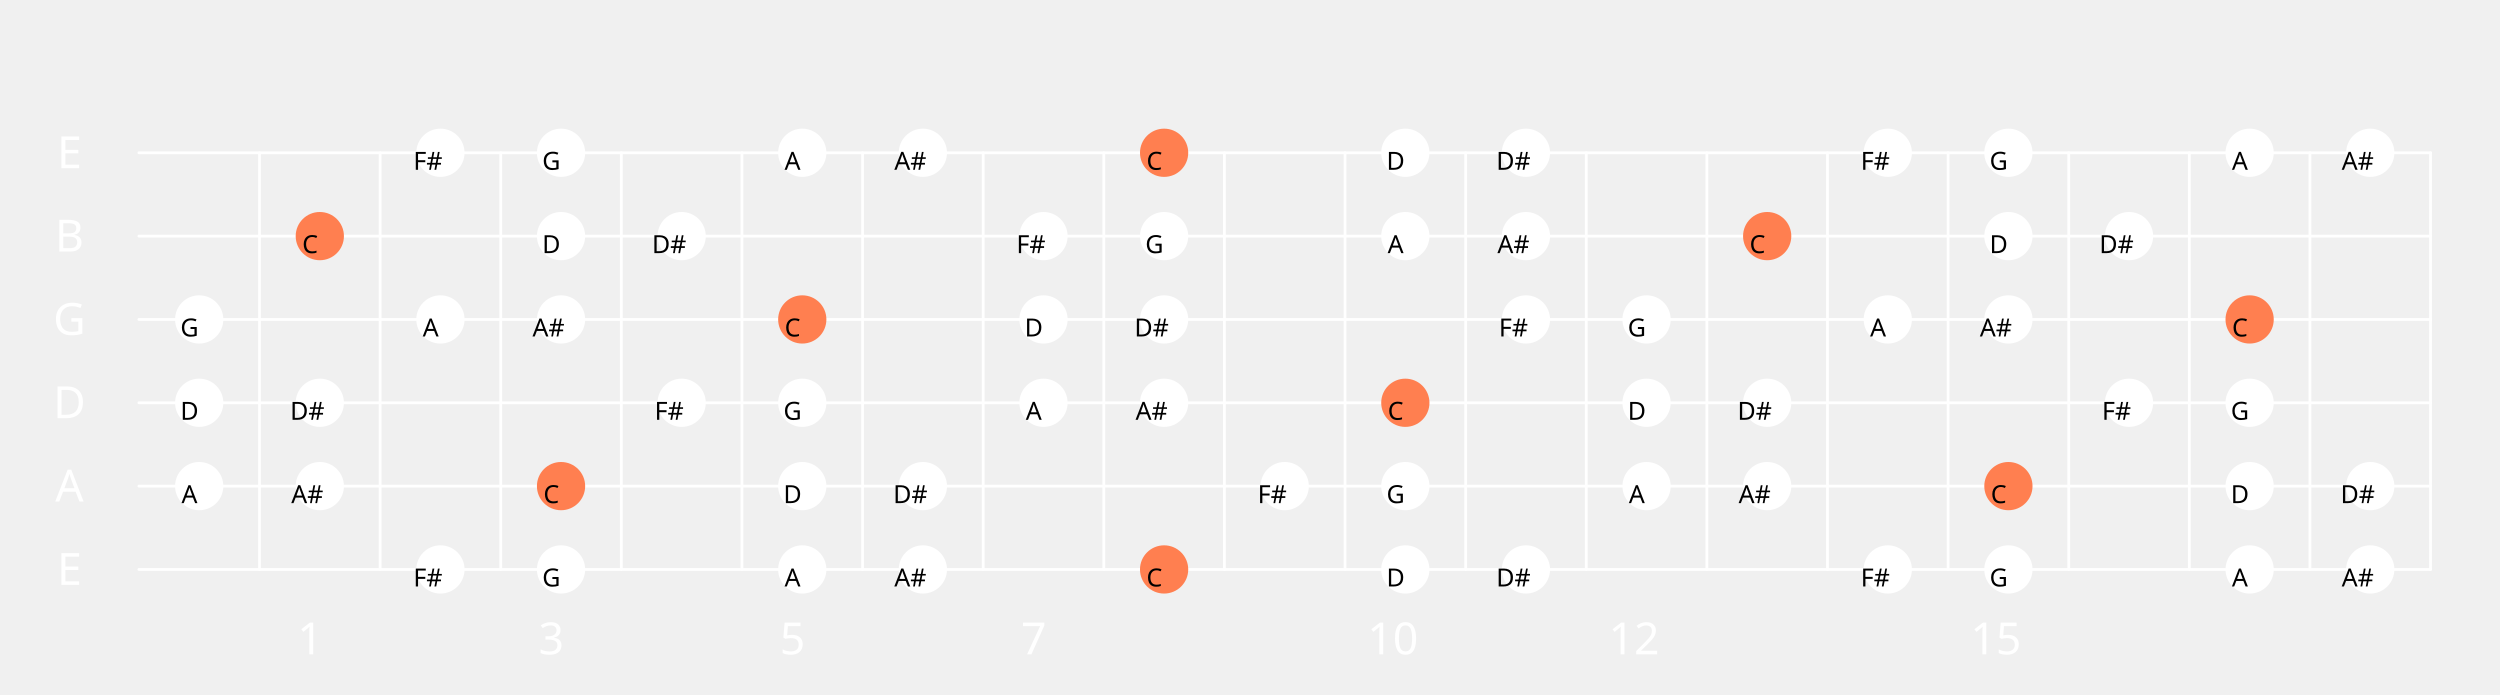
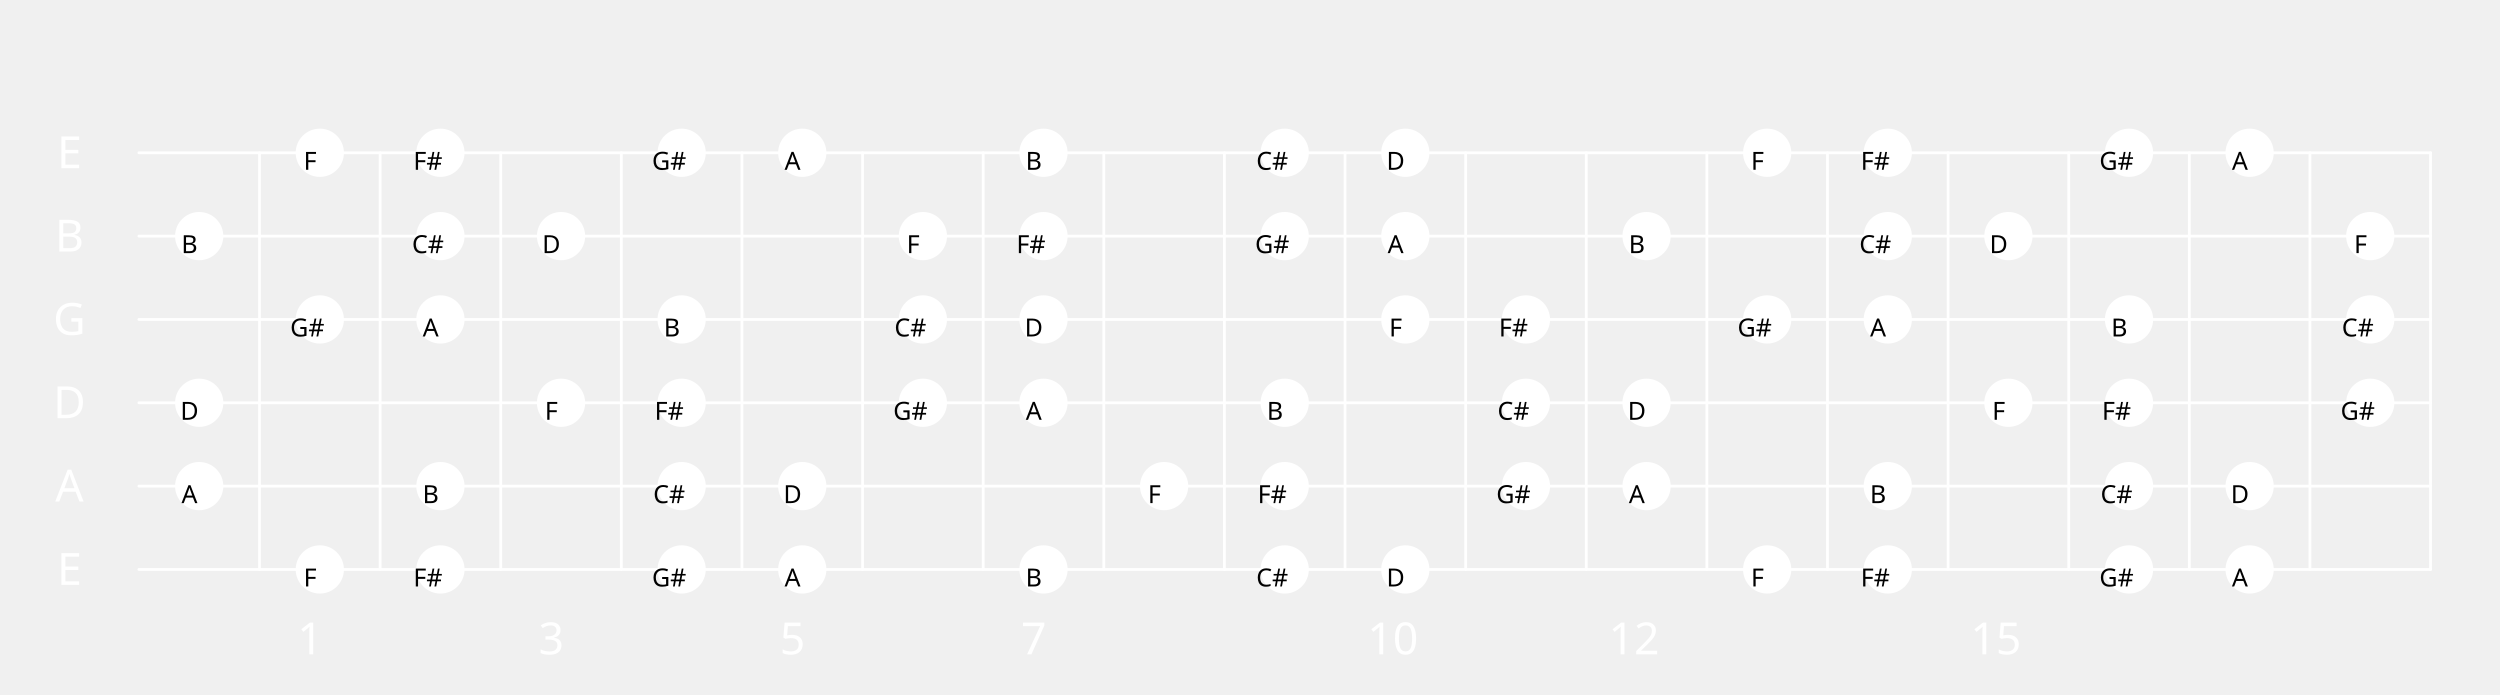
<svg xmlns="http://www.w3.org/2000/svg" class="chord-chart" font-size="16" height="250" preserveAspectRatio="xMidYMid mee    t" style="background: #282c34;" viewBox="0 0 900 250" width="900">
  <g class="grid" style="background: #282c34; stroke: white; stroke-linecap: round;">
    <path class="grid" d="M50,55 h825,0 M50,85 h825,0 M50,115 h825,0 M50,145 h825,0 M50,175 h825,0 M50,205 h825,0" />
    <path class="grid" d="M93.421,55 v150,0 M136.842,55 v150,0 M180.263,55 v150,0 M223.684,55 v150,0 M267.105,55 v150,0 M310.526,55 v150,0 M353.947,55 v150,0 M397.368,55 v150,0 M440.789,55 v150,0 M484.211,55 v150,0 M527.632,55 v150,0 M571.053,55 v150,0 M614.474,55 v150,0 M657.895,55 v150,0 M701.316,55 v150,0 M744.737,55 v150,0 M788.158,55 v150,0 M831.579,55 v150,0 M875,55 v150,0" />
  </g>
  <g class="text" style="font-family: Verdana; fill: white" text-anchor="middle">
    <text class="header" dominant-baseline="middle" style="font-family: Verdana; fill: white" x="111.632" y="230">
1
</text>
    <text class="header" dominant-baseline="middle" style="font-family: Verdana; fill: white" x="198.474" y="230">
3
</text>
    <text class="header" dominant-baseline="middle" style="font-family: Verdana; fill: white" x="285.316" y="230">
5
</text>
    <text class="header" dominant-baseline="middle" style="font-family: Verdana; fill: white" x="372.158" y="230">
7
</text>
    <text class="header" dominant-baseline="middle" dx="-1" style="font-family: Verdana; fill: white" x="502.421" y="230">
10
</text>
    <text class="header" dominant-baseline="middle" dx="-1" style="font-family: Verdana; fill: white" x="589.263" y="230">
12
</text>
    <text class="header" dominant-baseline="middle" dx="-1" style="font-family: Verdana; fill: white" x="719.526" y="230">
15
</text>
  </g>
-   <g class="circle_tonic" fill="coral">
-     <circle cx="419.079" cy="205" r="8.684" />
-     <circle cx="201.974" cy="175" r="8.684" />
-     <circle cx="723.026" cy="175" r="8.684" />
-     <circle cx="505.921" cy="145" r="8.684" />
-     <circle cx="288.816" cy="115" r="8.684" />
-     <circle cx="809.868" cy="115" r="8.684" />
-     <circle cx="115.132" cy="85" r="8.684" />
-     <circle cx="636.184" cy="85" r="8.684" />
-     <circle cx="419.079" cy="55" r="8.684" />
-   </g>
+   <g class="circle_tonic" fill="coral" />
  <g class="circle_in_scale" fill="white">
+     <circle cx="115.132" cy="205" r="8.684" />
    <circle cx="158.553" cy="205" r="8.684" />
-     <circle cx="201.974" cy="205" r="8.684" />
+     <circle cx="245.395" cy="205" r="8.684" />
    <circle cx="288.816" cy="205" r="8.684" />
-     <circle cx="332.237" cy="205" r="8.684" />
+     <circle cx="375.658" cy="205" r="8.684" />
+     <circle cx="462.5" cy="205" r="8.684" />
    <circle cx="505.921" cy="205" r="8.684" />
-     <circle cx="549.342" cy="205" r="8.684" />
+     <circle cx="636.184" cy="205" r="8.684" />
    <circle cx="679.605" cy="205" r="8.684" />
-     <circle cx="723.026" cy="205" r="8.684" />
+     <circle cx="766.447" cy="205" r="8.684" />
    <circle cx="809.868" cy="205" r="8.684" />
-     <circle cx="853.289" cy="205" r="8.684" />
    <circle cx="71.711" cy="175" r="8.684" />
-     <circle cx="115.132" cy="175" r="8.684" />
+     <circle cx="158.553" cy="175" r="8.684" />
+     <circle cx="245.395" cy="175" r="8.684" />
    <circle cx="288.816" cy="175" r="8.684" />
-     <circle cx="332.237" cy="175" r="8.684" />
+     <circle cx="419.079" cy="175" r="8.684" />
    <circle cx="462.5" cy="175" r="8.684" />
-     <circle cx="505.921" cy="175" r="8.684" />
+     <circle cx="549.342" cy="175" r="8.684" />
    <circle cx="592.763" cy="175" r="8.684" />
-     <circle cx="636.184" cy="175" r="8.684" />
+     <circle cx="679.605" cy="175" r="8.684" />
+     <circle cx="766.447" cy="175" r="8.684" />
    <circle cx="809.868" cy="175" r="8.684" />
-     <circle cx="853.289" cy="175" r="8.684" />
    <circle cx="71.711" cy="145" r="8.684" />
-     <circle cx="115.132" cy="145" r="8.684" />
+     <circle cx="201.974" cy="145" r="8.684" />
    <circle cx="245.395" cy="145" r="8.684" />
-     <circle cx="288.816" cy="145" r="8.684" />
+     <circle cx="332.237" cy="145" r="8.684" />
    <circle cx="375.658" cy="145" r="8.684" />
-     <circle cx="419.079" cy="145" r="8.684" />
+     <circle cx="462.5" cy="145" r="8.684" />
+     <circle cx="549.342" cy="145" r="8.684" />
    <circle cx="592.763" cy="145" r="8.684" />
-     <circle cx="636.184" cy="145" r="8.684" />
+     <circle cx="723.026" cy="145" r="8.684" />
    <circle cx="766.447" cy="145" r="8.684" />
-     <circle cx="809.868" cy="145" r="8.684" />
-     <circle cx="71.711" cy="115" r="8.684" />
+     <circle cx="853.289" cy="145" r="8.684" />
+     <circle cx="115.132" cy="115" r="8.684" />
    <circle cx="158.553" cy="115" r="8.684" />
-     <circle cx="201.974" cy="115" r="8.684" />
+     <circle cx="245.395" cy="115" r="8.684" />
+     <circle cx="332.237" cy="115" r="8.684" />
    <circle cx="375.658" cy="115" r="8.684" />
-     <circle cx="419.079" cy="115" r="8.684" />
+     <circle cx="505.921" cy="115" r="8.684" />
    <circle cx="549.342" cy="115" r="8.684" />
-     <circle cx="592.763" cy="115" r="8.684" />
+     <circle cx="636.184" cy="115" r="8.684" />
    <circle cx="679.605" cy="115" r="8.684" />
-     <circle cx="723.026" cy="115" r="8.684" />
+     <circle cx="766.447" cy="115" r="8.684" />
+     <circle cx="853.289" cy="115" r="8.684" />
+     <circle cx="71.711" cy="85" r="8.684" />
+     <circle cx="158.553" cy="85" r="8.684" />
    <circle cx="201.974" cy="85" r="8.684" />
-     <circle cx="245.395" cy="85" r="8.684" />
+     <circle cx="332.237" cy="85" r="8.684" />
    <circle cx="375.658" cy="85" r="8.684" />
-     <circle cx="419.079" cy="85" r="8.684" />
+     <circle cx="462.5" cy="85" r="8.684" />
    <circle cx="505.921" cy="85" r="8.684" />
-     <circle cx="549.342" cy="85" r="8.684" />
+     <circle cx="592.763" cy="85" r="8.684" />
+     <circle cx="679.605" cy="85" r="8.684" />
    <circle cx="723.026" cy="85" r="8.684" />
-     <circle cx="766.447" cy="85" r="8.684" />
+     <circle cx="853.289" cy="85" r="8.684" />
+     <circle cx="115.132" cy="55" r="8.684" />
    <circle cx="158.553" cy="55" r="8.684" />
-     <circle cx="201.974" cy="55" r="8.684" />
+     <circle cx="245.395" cy="55" r="8.684" />
    <circle cx="288.816" cy="55" r="8.684" />
-     <circle cx="332.237" cy="55" r="8.684" />
+     <circle cx="375.658" cy="55" r="8.684" />
+     <circle cx="462.5" cy="55" r="8.684" />
    <circle cx="505.921" cy="55" r="8.684" />
-     <circle cx="549.342" cy="55" r="8.684" />
+     <circle cx="636.184" cy="55" r="8.684" />
    <circle cx="679.605" cy="55" r="8.684" />
-     <circle cx="723.026" cy="55" r="8.684" />
+     <circle cx="766.447" cy="55" r="8.684" />
    <circle cx="809.868" cy="55" r="8.684" />
-     <circle cx="853.289" cy="55" r="8.684" />
  </g>
  <g class="text_circle" fill="black" font-size="9" style="font-family: Verdana;" text-anchor="middle">
+     <text dominant-baseline="middle" style="font-family: Verdana; fill: black" x="111.632" y="208">
+ F
+ </text>
    <text dominant-baseline="middle" dx="-1" style="font-family: Verdana; fill: black" x="155.053" y="208">
F#
</text>
-     <text dominant-baseline="middle" style="font-family: Verdana; fill: black" x="198.474" y="208">
- G
+     <text dominant-baseline="middle" dx="-1" style="font-family: Verdana; fill: black" x="241.895" y="208">
+ G#
</text>
    <text dominant-baseline="middle" style="font-family: Verdana; fill: black" x="285.316" y="208">
A
</text>
-     <text dominant-baseline="middle" dx="-1" style="font-family: Verdana; fill: black" x="328.737" y="208">
- A#
- </text>
-     <text dominant-baseline="middle" style="font-family: Verdana; fill: black" x="415.579" y="208">
- C
+     <text dominant-baseline="middle" style="font-family: Verdana; fill: black" x="372.158" y="208">
+ B
+ </text>
+     <text dominant-baseline="middle" dx="-1" style="font-family: Verdana; fill: black" x="459" y="208">
+ C#
</text>
    <text dominant-baseline="middle" style="font-family: Verdana; fill: black" x="502.421" y="208">
D
</text>
-     <text dominant-baseline="middle" dx="-1" style="font-family: Verdana; fill: black" x="545.842" y="208">
- D#
+     <text dominant-baseline="middle" style="font-family: Verdana; fill: black" x="632.684" y="208">
+ F
</text>
    <text dominant-baseline="middle" dx="-1" style="font-family: Verdana; fill: black" x="676.105" y="208">
F#
</text>
-     <text dominant-baseline="middle" style="font-family: Verdana; fill: black" x="719.526" y="208">
- G
+     <text dominant-baseline="middle" dx="-1" style="font-family: Verdana; fill: black" x="762.947" y="208">
+ G#
</text>
    <text dominant-baseline="middle" style="font-family: Verdana; fill: black" x="806.368" y="208">
A
</text>
-     <text dominant-baseline="middle" dx="-1" style="font-family: Verdana; fill: black" x="849.789" y="208">
- A#
- </text>
    <text dominant-baseline="middle" style="font-family: Verdana; fill: black" x="68.211" y="178">
A
</text>
-     <text dominant-baseline="middle" dx="-1" style="font-family: Verdana; fill: black" x="111.632" y="178">
- A#
- </text>
-     <text dominant-baseline="middle" style="font-family: Verdana; fill: black" x="198.474" y="178">
- C
+     <text dominant-baseline="middle" style="font-family: Verdana; fill: black" x="155.053" y="178">
+ B
+ </text>
+     <text dominant-baseline="middle" dx="-1" style="font-family: Verdana; fill: black" x="241.895" y="178">
+ C#
</text>
    <text dominant-baseline="middle" style="font-family: Verdana; fill: black" x="285.316" y="178">
D
</text>
-     <text dominant-baseline="middle" dx="-1" style="font-family: Verdana; fill: black" x="328.737" y="178">
- D#
+     <text dominant-baseline="middle" style="font-family: Verdana; fill: black" x="415.579" y="178">
+ F
</text>
    <text dominant-baseline="middle" dx="-1" style="font-family: Verdana; fill: black" x="459" y="178">
F#
</text>
-     <text dominant-baseline="middle" style="font-family: Verdana; fill: black" x="502.421" y="178">
- G
+     <text dominant-baseline="middle" dx="-1" style="font-family: Verdana; fill: black" x="545.842" y="178">
+ G#
</text>
    <text dominant-baseline="middle" style="font-family: Verdana; fill: black" x="589.263" y="178">
A
</text>
-     <text dominant-baseline="middle" dx="-1" style="font-family: Verdana; fill: black" x="632.684" y="178">
- A#
- </text>
-     <text dominant-baseline="middle" style="font-family: Verdana; fill: black" x="719.526" y="178">
- C
+     <text dominant-baseline="middle" style="font-family: Verdana; fill: black" x="676.105" y="178">
+ B
+ </text>
+     <text dominant-baseline="middle" dx="-1" style="font-family: Verdana; fill: black" x="762.947" y="178">
+ C#
</text>
    <text dominant-baseline="middle" style="font-family: Verdana; fill: black" x="806.368" y="178">
D
</text>
-     <text dominant-baseline="middle" dx="-1" style="font-family: Verdana; fill: black" x="849.789" y="178">
- D#
- </text>
    <text dominant-baseline="middle" style="font-family: Verdana; fill: black" x="68.211" y="148">
D
</text>
-     <text dominant-baseline="middle" dx="-1" style="font-family: Verdana; fill: black" x="111.632" y="148">
- D#
+     <text dominant-baseline="middle" style="font-family: Verdana; fill: black" x="198.474" y="148">
+ F
</text>
    <text dominant-baseline="middle" dx="-1" style="font-family: Verdana; fill: black" x="241.895" y="148">
F#
</text>
-     <text dominant-baseline="middle" style="font-family: Verdana; fill: black" x="285.316" y="148">
- G
+     <text dominant-baseline="middle" dx="-1" style="font-family: Verdana; fill: black" x="328.737" y="148">
+ G#
</text>
    <text dominant-baseline="middle" style="font-family: Verdana; fill: black" x="372.158" y="148">
A
</text>
-     <text dominant-baseline="middle" dx="-1" style="font-family: Verdana; fill: black" x="415.579" y="148">
- A#
- </text>
-     <text dominant-baseline="middle" style="font-family: Verdana; fill: black" x="502.421" y="148">
- C
+     <text dominant-baseline="middle" style="font-family: Verdana; fill: black" x="459" y="148">
+ B
+ </text>
+     <text dominant-baseline="middle" dx="-1" style="font-family: Verdana; fill: black" x="545.842" y="148">
+ C#
</text>
    <text dominant-baseline="middle" style="font-family: Verdana; fill: black" x="589.263" y="148">
D
</text>
-     <text dominant-baseline="middle" dx="-1" style="font-family: Verdana; fill: black" x="632.684" y="148">
- D#
+     <text dominant-baseline="middle" style="font-family: Verdana; fill: black" x="719.526" y="148">
+ F
</text>
    <text dominant-baseline="middle" dx="-1" style="font-family: Verdana; fill: black" x="762.947" y="148">
F#
</text>
-     <text dominant-baseline="middle" style="font-family: Verdana; fill: black" x="806.368" y="148">
- G
- </text>
-     <text dominant-baseline="middle" style="font-family: Verdana; fill: black" x="68.211" y="118">
- G
+     <text dominant-baseline="middle" dx="-1" style="font-family: Verdana; fill: black" x="849.789" y="148">
+ G#
+ </text>
+     <text dominant-baseline="middle" dx="-1" style="font-family: Verdana; fill: black" x="111.632" y="118">
+ G#
</text>
    <text dominant-baseline="middle" style="font-family: Verdana; fill: black" x="155.053" y="118">
A
</text>
-     <text dominant-baseline="middle" dx="-1" style="font-family: Verdana; fill: black" x="198.474" y="118">
- A#
- </text>
-     <text dominant-baseline="middle" style="font-family: Verdana; fill: black" x="285.316" y="118">
- C
+     <text dominant-baseline="middle" style="font-family: Verdana; fill: black" x="241.895" y="118">
+ B
+ </text>
+     <text dominant-baseline="middle" dx="-1" style="font-family: Verdana; fill: black" x="328.737" y="118">
+ C#
</text>
    <text dominant-baseline="middle" style="font-family: Verdana; fill: black" x="372.158" y="118">
D
</text>
-     <text dominant-baseline="middle" dx="-1" style="font-family: Verdana; fill: black" x="415.579" y="118">
- D#
+     <text dominant-baseline="middle" style="font-family: Verdana; fill: black" x="502.421" y="118">
+ F
</text>
    <text dominant-baseline="middle" dx="-1" style="font-family: Verdana; fill: black" x="545.842" y="118">
F#
</text>
-     <text dominant-baseline="middle" style="font-family: Verdana; fill: black" x="589.263" y="118">
- G
+     <text dominant-baseline="middle" dx="-1" style="font-family: Verdana; fill: black" x="632.684" y="118">
+ G#
</text>
    <text dominant-baseline="middle" style="font-family: Verdana; fill: black" x="676.105" y="118">
A
</text>
-     <text dominant-baseline="middle" dx="-1" style="font-family: Verdana; fill: black" x="719.526" y="118">
- A#
- </text>
-     <text dominant-baseline="middle" style="font-family: Verdana; fill: black" x="806.368" y="118">
- C
- </text>
-     <text dominant-baseline="middle" style="font-family: Verdana; fill: black" x="111.632" y="88">
- C
+     <text dominant-baseline="middle" style="font-family: Verdana; fill: black" x="762.947" y="118">
+ B
+ </text>
+     <text dominant-baseline="middle" dx="-1" style="font-family: Verdana; fill: black" x="849.789" y="118">
+ C#
+ </text>
+     <text dominant-baseline="middle" style="font-family: Verdana; fill: black" x="68.211" y="88">
+ B
+ </text>
+     <text dominant-baseline="middle" dx="-1" style="font-family: Verdana; fill: black" x="155.053" y="88">
+ C#
</text>
    <text dominant-baseline="middle" style="font-family: Verdana; fill: black" x="198.474" y="88">
D
</text>
-     <text dominant-baseline="middle" dx="-1" style="font-family: Verdana; fill: black" x="241.895" y="88">
- D#
+     <text dominant-baseline="middle" style="font-family: Verdana; fill: black" x="328.737" y="88">
+ F
</text>
    <text dominant-baseline="middle" dx="-1" style="font-family: Verdana; fill: black" x="372.158" y="88">
F#
</text>
-     <text dominant-baseline="middle" style="font-family: Verdana; fill: black" x="415.579" y="88">
- G
+     <text dominant-baseline="middle" dx="-1" style="font-family: Verdana; fill: black" x="459" y="88">
+ G#
</text>
    <text dominant-baseline="middle" style="font-family: Verdana; fill: black" x="502.421" y="88">
A
</text>
-     <text dominant-baseline="middle" dx="-1" style="font-family: Verdana; fill: black" x="545.842" y="88">
- A#
- </text>
-     <text dominant-baseline="middle" style="font-family: Verdana; fill: black" x="632.684" y="88">
- C
+     <text dominant-baseline="middle" style="font-family: Verdana; fill: black" x="589.263" y="88">
+ B
+ </text>
+     <text dominant-baseline="middle" dx="-1" style="font-family: Verdana; fill: black" x="676.105" y="88">
+ C#
</text>
    <text dominant-baseline="middle" style="font-family: Verdana; fill: black" x="719.526" y="88">
D
</text>
-     <text dominant-baseline="middle" dx="-1" style="font-family: Verdana; fill: black" x="762.947" y="88">
- D#
+     <text dominant-baseline="middle" style="font-family: Verdana; fill: black" x="849.789" y="88">
+ F
+ </text>
+     <text dominant-baseline="middle" style="font-family: Verdana; fill: black" x="111.632" y="58">
+ F
</text>
    <text dominant-baseline="middle" dx="-1" style="font-family: Verdana; fill: black" x="155.053" y="58">
F#
</text>
-     <text dominant-baseline="middle" style="font-family: Verdana; fill: black" x="198.474" y="58">
- G
+     <text dominant-baseline="middle" dx="-1" style="font-family: Verdana; fill: black" x="241.895" y="58">
+ G#
</text>
    <text dominant-baseline="middle" style="font-family: Verdana; fill: black" x="285.316" y="58">
A
</text>
-     <text dominant-baseline="middle" dx="-1" style="font-family: Verdana; fill: black" x="328.737" y="58">
- A#
- </text>
-     <text dominant-baseline="middle" style="font-family: Verdana; fill: black" x="415.579" y="58">
- C
+     <text dominant-baseline="middle" style="font-family: Verdana; fill: black" x="372.158" y="58">
+ B
+ </text>
+     <text dominant-baseline="middle" dx="-1" style="font-family: Verdana; fill: black" x="459" y="58">
+ C#
</text>
    <text dominant-baseline="middle" style="font-family: Verdana; fill: black" x="502.421" y="58">
D
</text>
-     <text dominant-baseline="middle" dx="-1" style="font-family: Verdana; fill: black" x="545.842" y="58">
- D#
+     <text dominant-baseline="middle" style="font-family: Verdana; fill: black" x="632.684" y="58">
+ F
</text>
    <text dominant-baseline="middle" dx="-1" style="font-family: Verdana; fill: black" x="676.105" y="58">
F#
</text>
-     <text dominant-baseline="middle" style="font-family: Verdana; fill: black" x="719.526" y="58">
- G
+     <text dominant-baseline="middle" dx="-1" style="font-family: Verdana; fill: black" x="762.947" y="58">
+ G#
</text>
    <text dominant-baseline="middle" style="font-family: Verdana; fill: black" x="806.368" y="58">
A
- </text>
-     <text dominant-baseline="middle" dx="-1" style="font-family: Verdana; fill: black" x="849.789" y="58">
- A#
</text>
  </g>
  <g class="text_circle" style="font-family: Verdana; fill: white;" text-anchor="middle">
    <text dominant-baseline="middle" style="font-family: Verdana; fill: white;" x="25" y="205">
E
</text>
    <text dominant-baseline="middle" style="font-family: Verdana; fill: white;" x="25" y="175">
A
</text>
    <text dominant-baseline="middle" style="font-family: Verdana; fill: white;" x="25" y="145">
D
</text>
    <text dominant-baseline="middle" style="font-family: Verdana; fill: white;" x="25" y="115">
G
</text>
    <text dominant-baseline="middle" style="font-family: Verdana; fill: white;" x="25" y="85">
B
</text>
    <text dominant-baseline="middle" style="font-family: Verdana; fill: white;" x="25" y="55">
E
</text>
  </g>
</svg>
